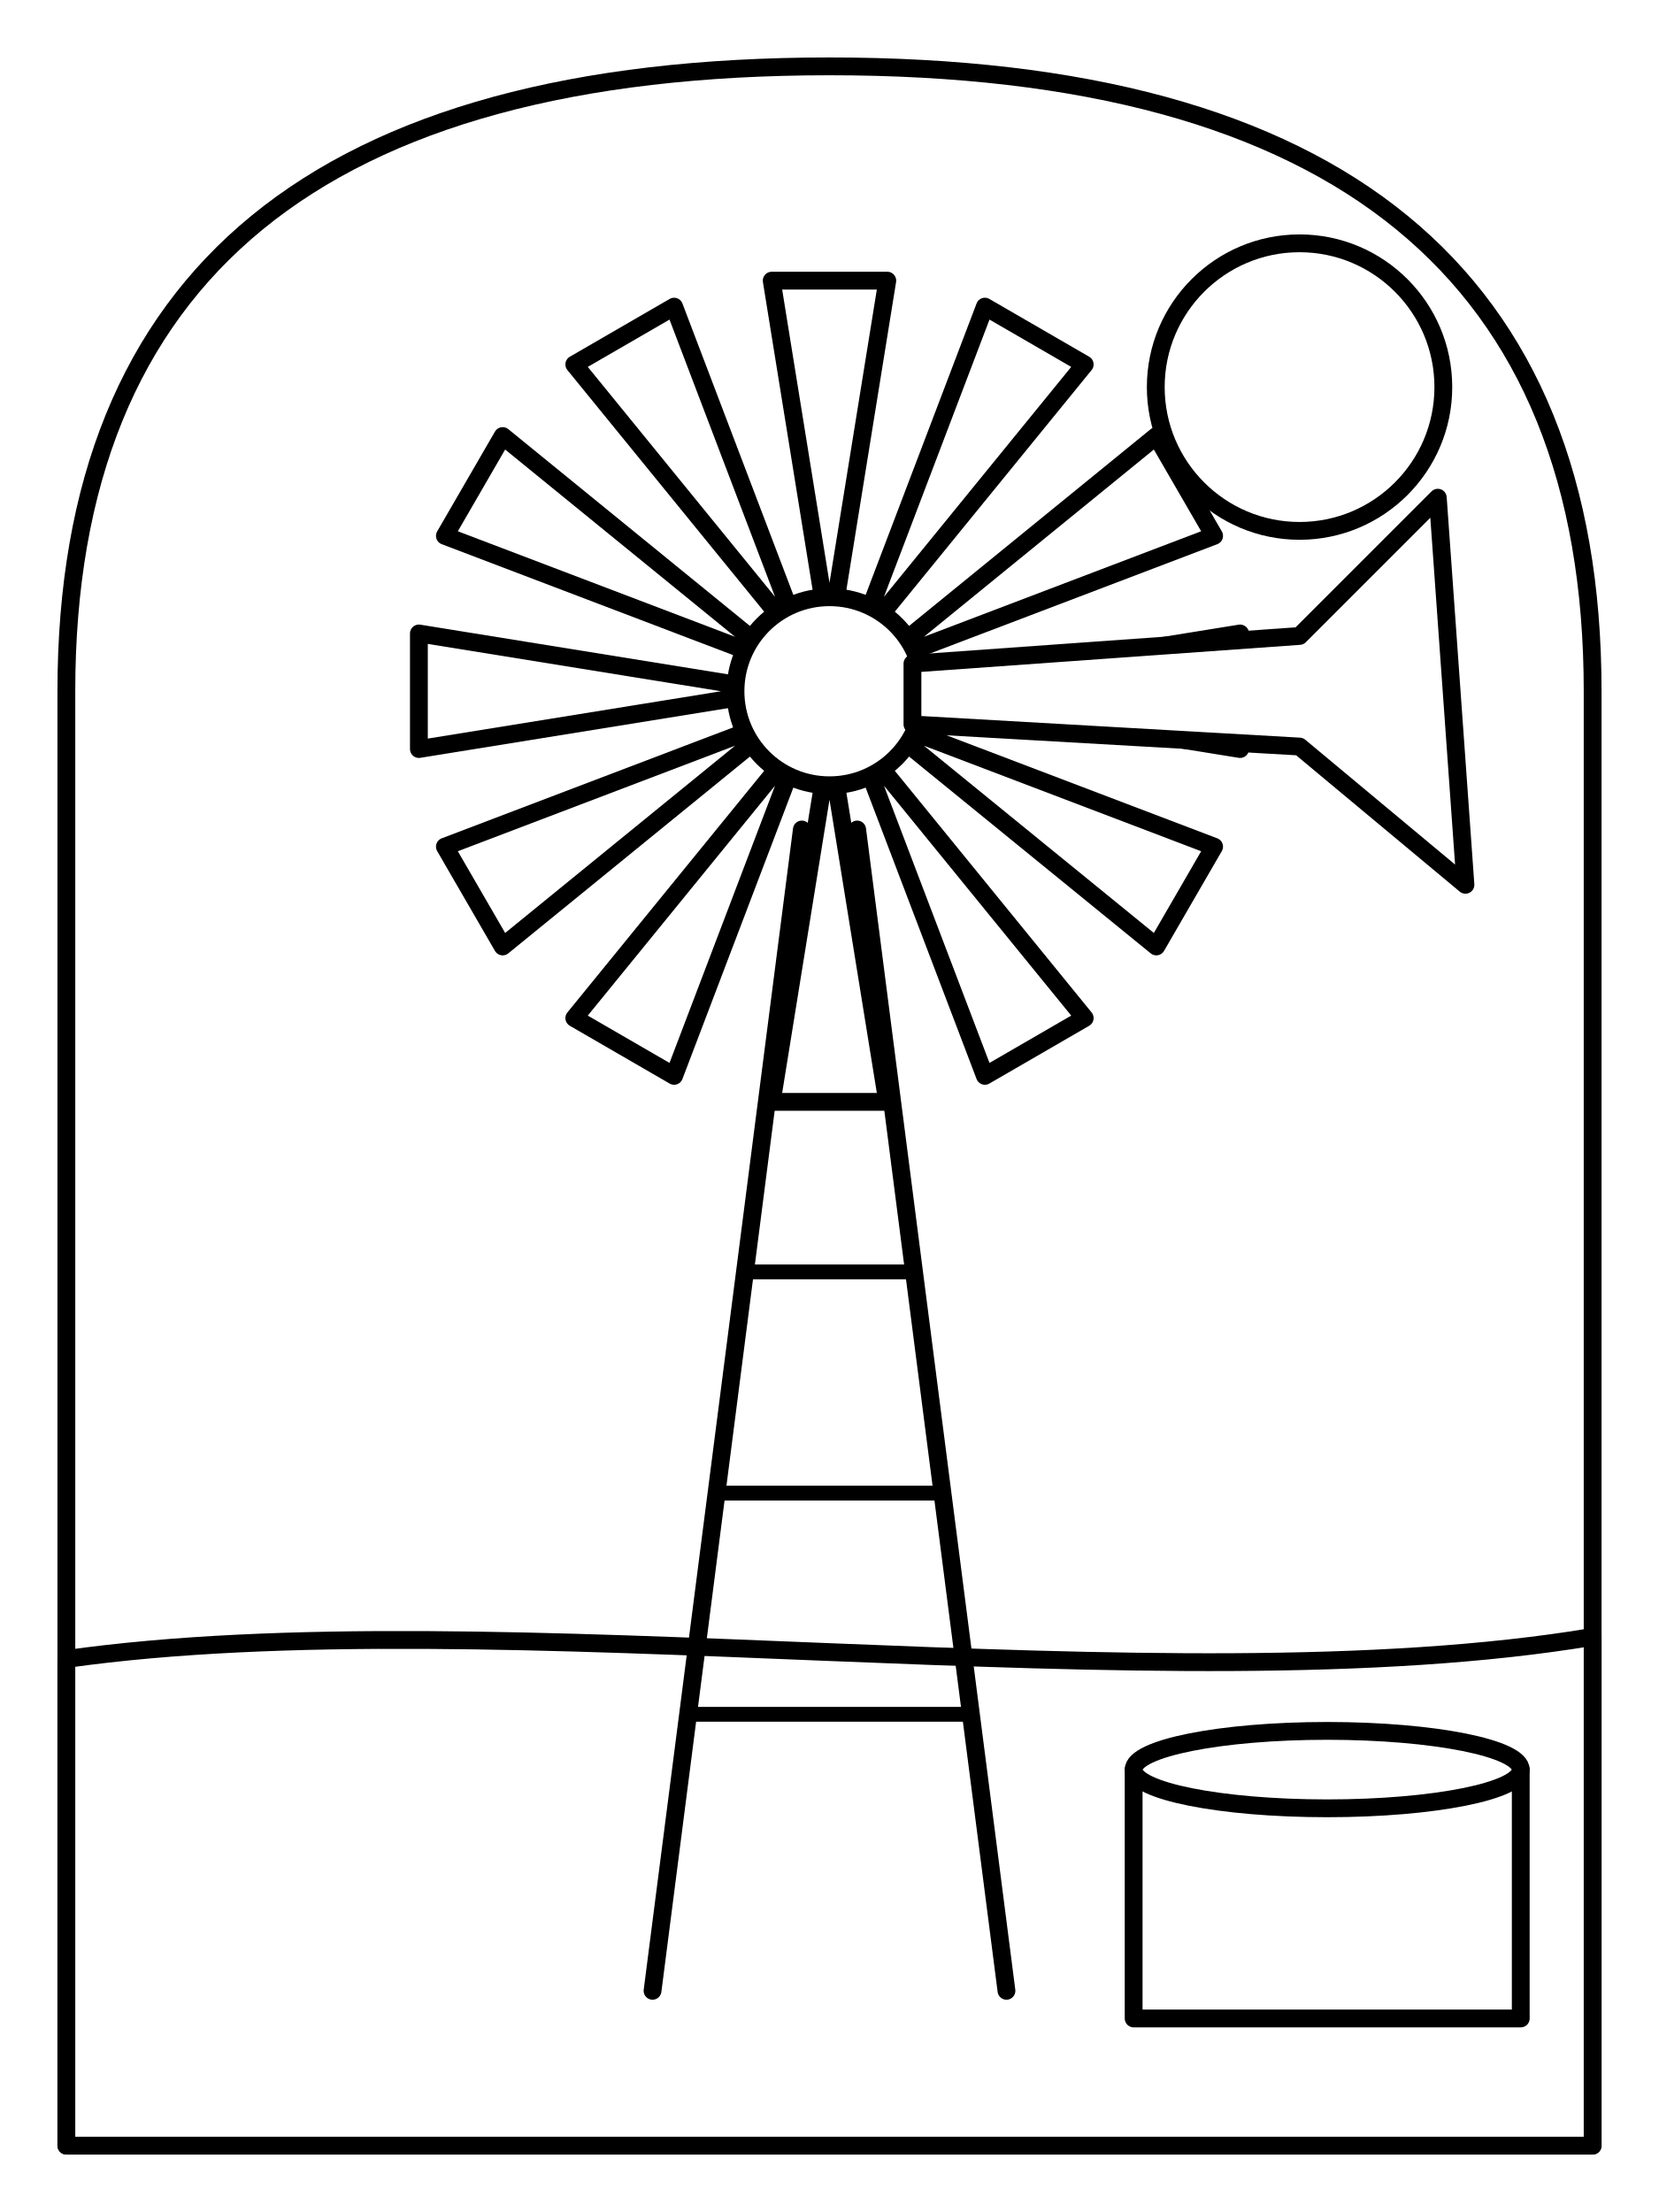
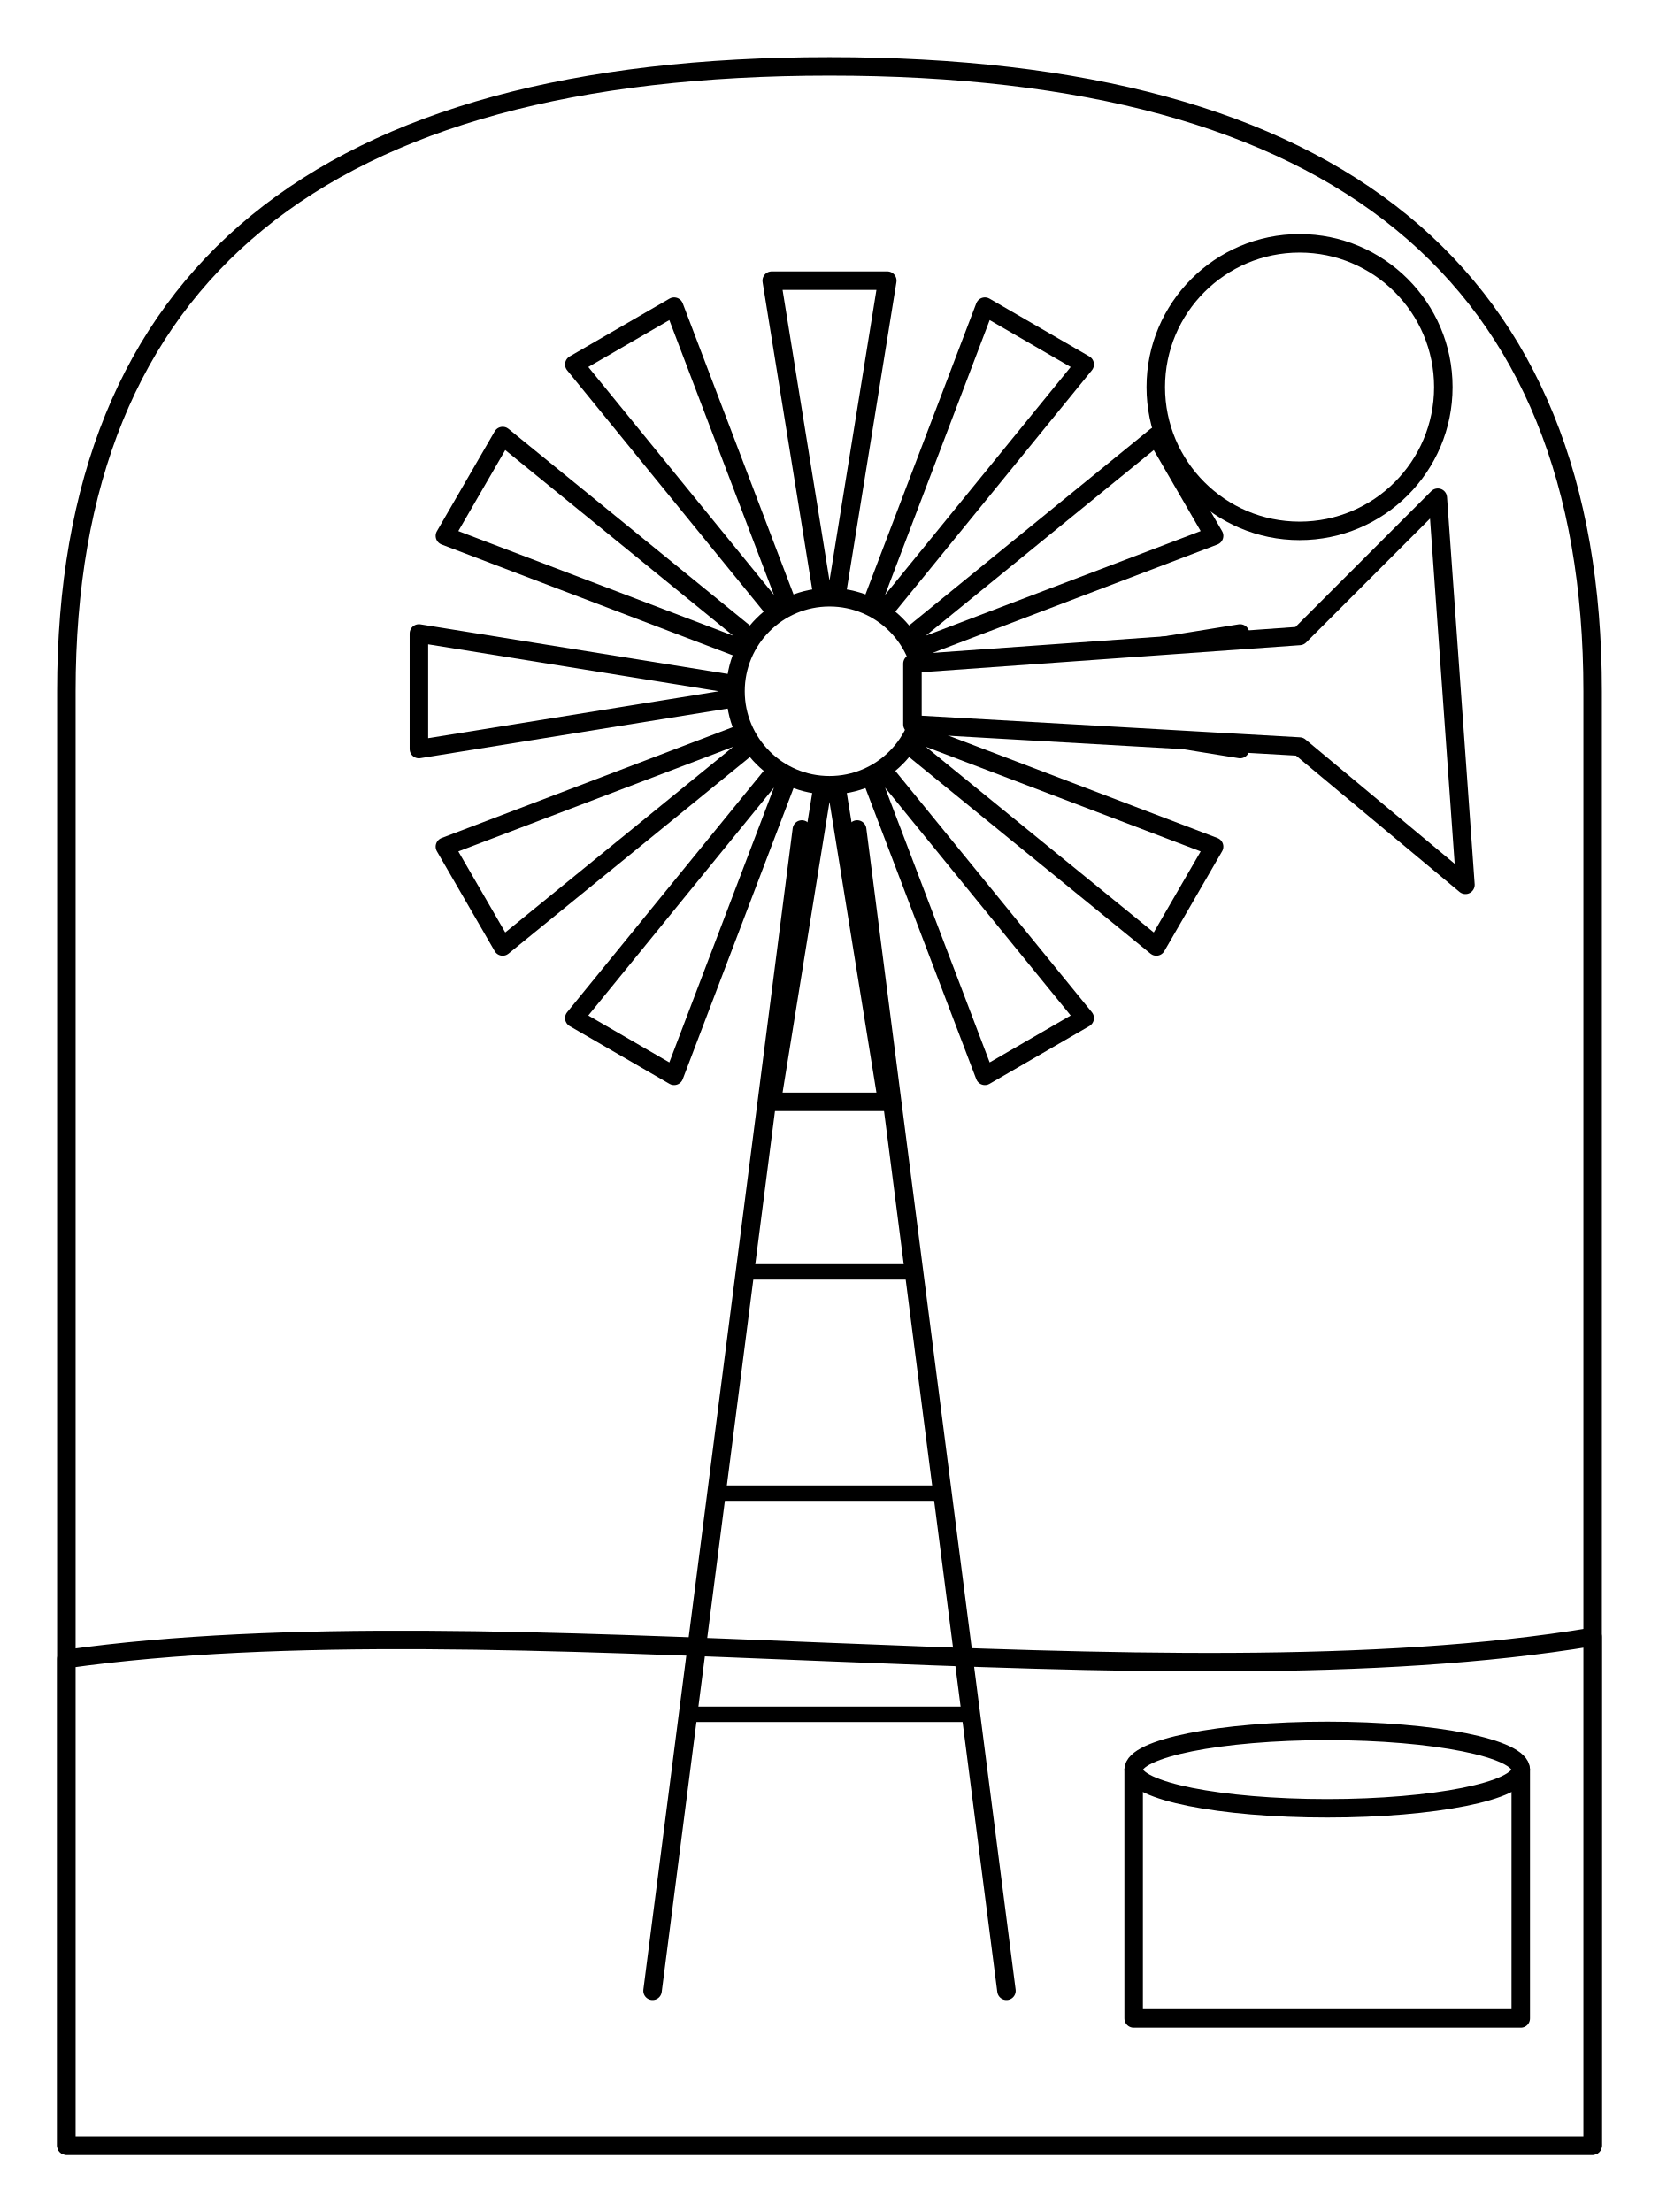
- <svg xmlns="http://www.w3.org/2000/svg" version="1.1" viewBox="0 0 600 800" width="5.823in" height="7.764in" role="img" aria-label="The Farm Windmill, a picture to color">
+ <svg xmlns="http://www.w3.org/2000/svg" version="1.1" viewBox="0 0 600 800" width="5.607in" height="7.476in" role="img" aria-label="The Farm Windmill, a picture to color">
  <rect width="600" height="800" fill="#fff" />
-   <g transform="translate(0 0) scale(1)" fill="#fff" data-bw="white" stroke="#000" stroke-width="6.44" stroke-linecap="round" stroke-linejoin="round">
+   <g transform="translate(0 0) scale(1)" fill="#fff" data-bw="white" stroke="#000" stroke-width="6.688" stroke-linecap="round" stroke-linejoin="round">
    <path d="M24 776 L24 250 C24 99.3 116 24 300 24 C484 24 576 99.3 576 250 L576 776 Z" />
    <path d="M522 140 C522 168.7 498.7 192 470 192 C441.3 192 418 168.7 418 140 C418 111.3 441.3 88 470 88 C498.7 88 522 111.3 522 140 Z" />
    <path d="M24 600 C180 578 420 618 576 592 L576 776 L24 776 Z" />
    <path fill="none" d="M236 720 L290 300" />
    <path fill="none" d="M364 720 L310 300" />
-     <path fill="none" stroke-width="5.367" d="M279.7 380 L320.3 380" />
-     <path fill="none" stroke-width="5.367" d="M269.4 460 L330.6 460" />
-     <path fill="none" stroke-width="5.367" d="M259.1 540 L340.9 540" />
-     <path fill="none" stroke-width="5.367" d="M248.9 620 L351.1 620" />
+     <path fill="none" stroke-width="5.573" d="M279.7 380 L320.3 380" />
+     <path fill="none" stroke-width="5.573" d="M269.4 460 L330.6 460" />
+     <path fill="none" stroke-width="5.573" d="M259.1 540 L340.9 540" />
+     <path fill="none" stroke-width="5.573" d="M248.9 620 L351.1 620" />
    <path d="M333.9 247.6 L448.5 229.1 L448.5 270.9 L333.9 252.4 Z" />
    <path d="M330.6 264.9 L439.1 306.2 L418.2 342.3 L328.2 269 Z" />
    <path d="M319 278.2 L392.3 368.2 L356.2 389.1 L314.9 280.6 Z" />
    <path d="M302.4 283.9 L320.9 398.5 L279.1 398.5 L297.6 283.9 Z" />
    <path d="M285.1 280.6 L243.8 389.1 L207.7 368.2 L281 278.2 Z" />
    <path d="M271.8 269 L181.8 342.3 L160.9 306.2 L269.4 264.9 Z" />
    <path d="M266.1 252.4 L151.5 270.9 L151.5 229.1 L266.1 247.6 Z" />
    <path d="M269.4 235.1 L160.9 193.8 L181.8 157.7 L271.8 231 Z" />
    <path d="M281 221.8 L207.7 131.8 L243.8 110.9 L285.1 219.4 Z" />
    <path d="M297.6 216.1 L279.1 101.5 L320.9 101.5 L302.4 216.1 Z" />
    <path d="M314.9 219.4 L356.2 110.9 L392.3 131.8 L319 221.8 Z" />
    <path d="M328.2 231 L418.2 157.7 L439.1 193.8 L330.6 235.1 Z" />
    <path d="M334 250 C334 268.8 318.8 284 300 284 C281.2 284 266 268.8 266 250 C266 231.2 281.2 216 300 216 C318.8 216 334 231.2 334 250 Z" />
    <path d="M330 240 L470 230 L520 180 L530 320 L470 270 L330 262 Z" />
    <path d="M410 640 L550 640 L550 730 L410 730 Z" />
    <path d="M550 640 C550 647.7 518.7 654 480 654 C441.3 654 410 647.7 410 640 C410 632.3 441.3 626 480 626 C518.7 626 550 632.3 550 640 Z" />
  </g>
</svg>
